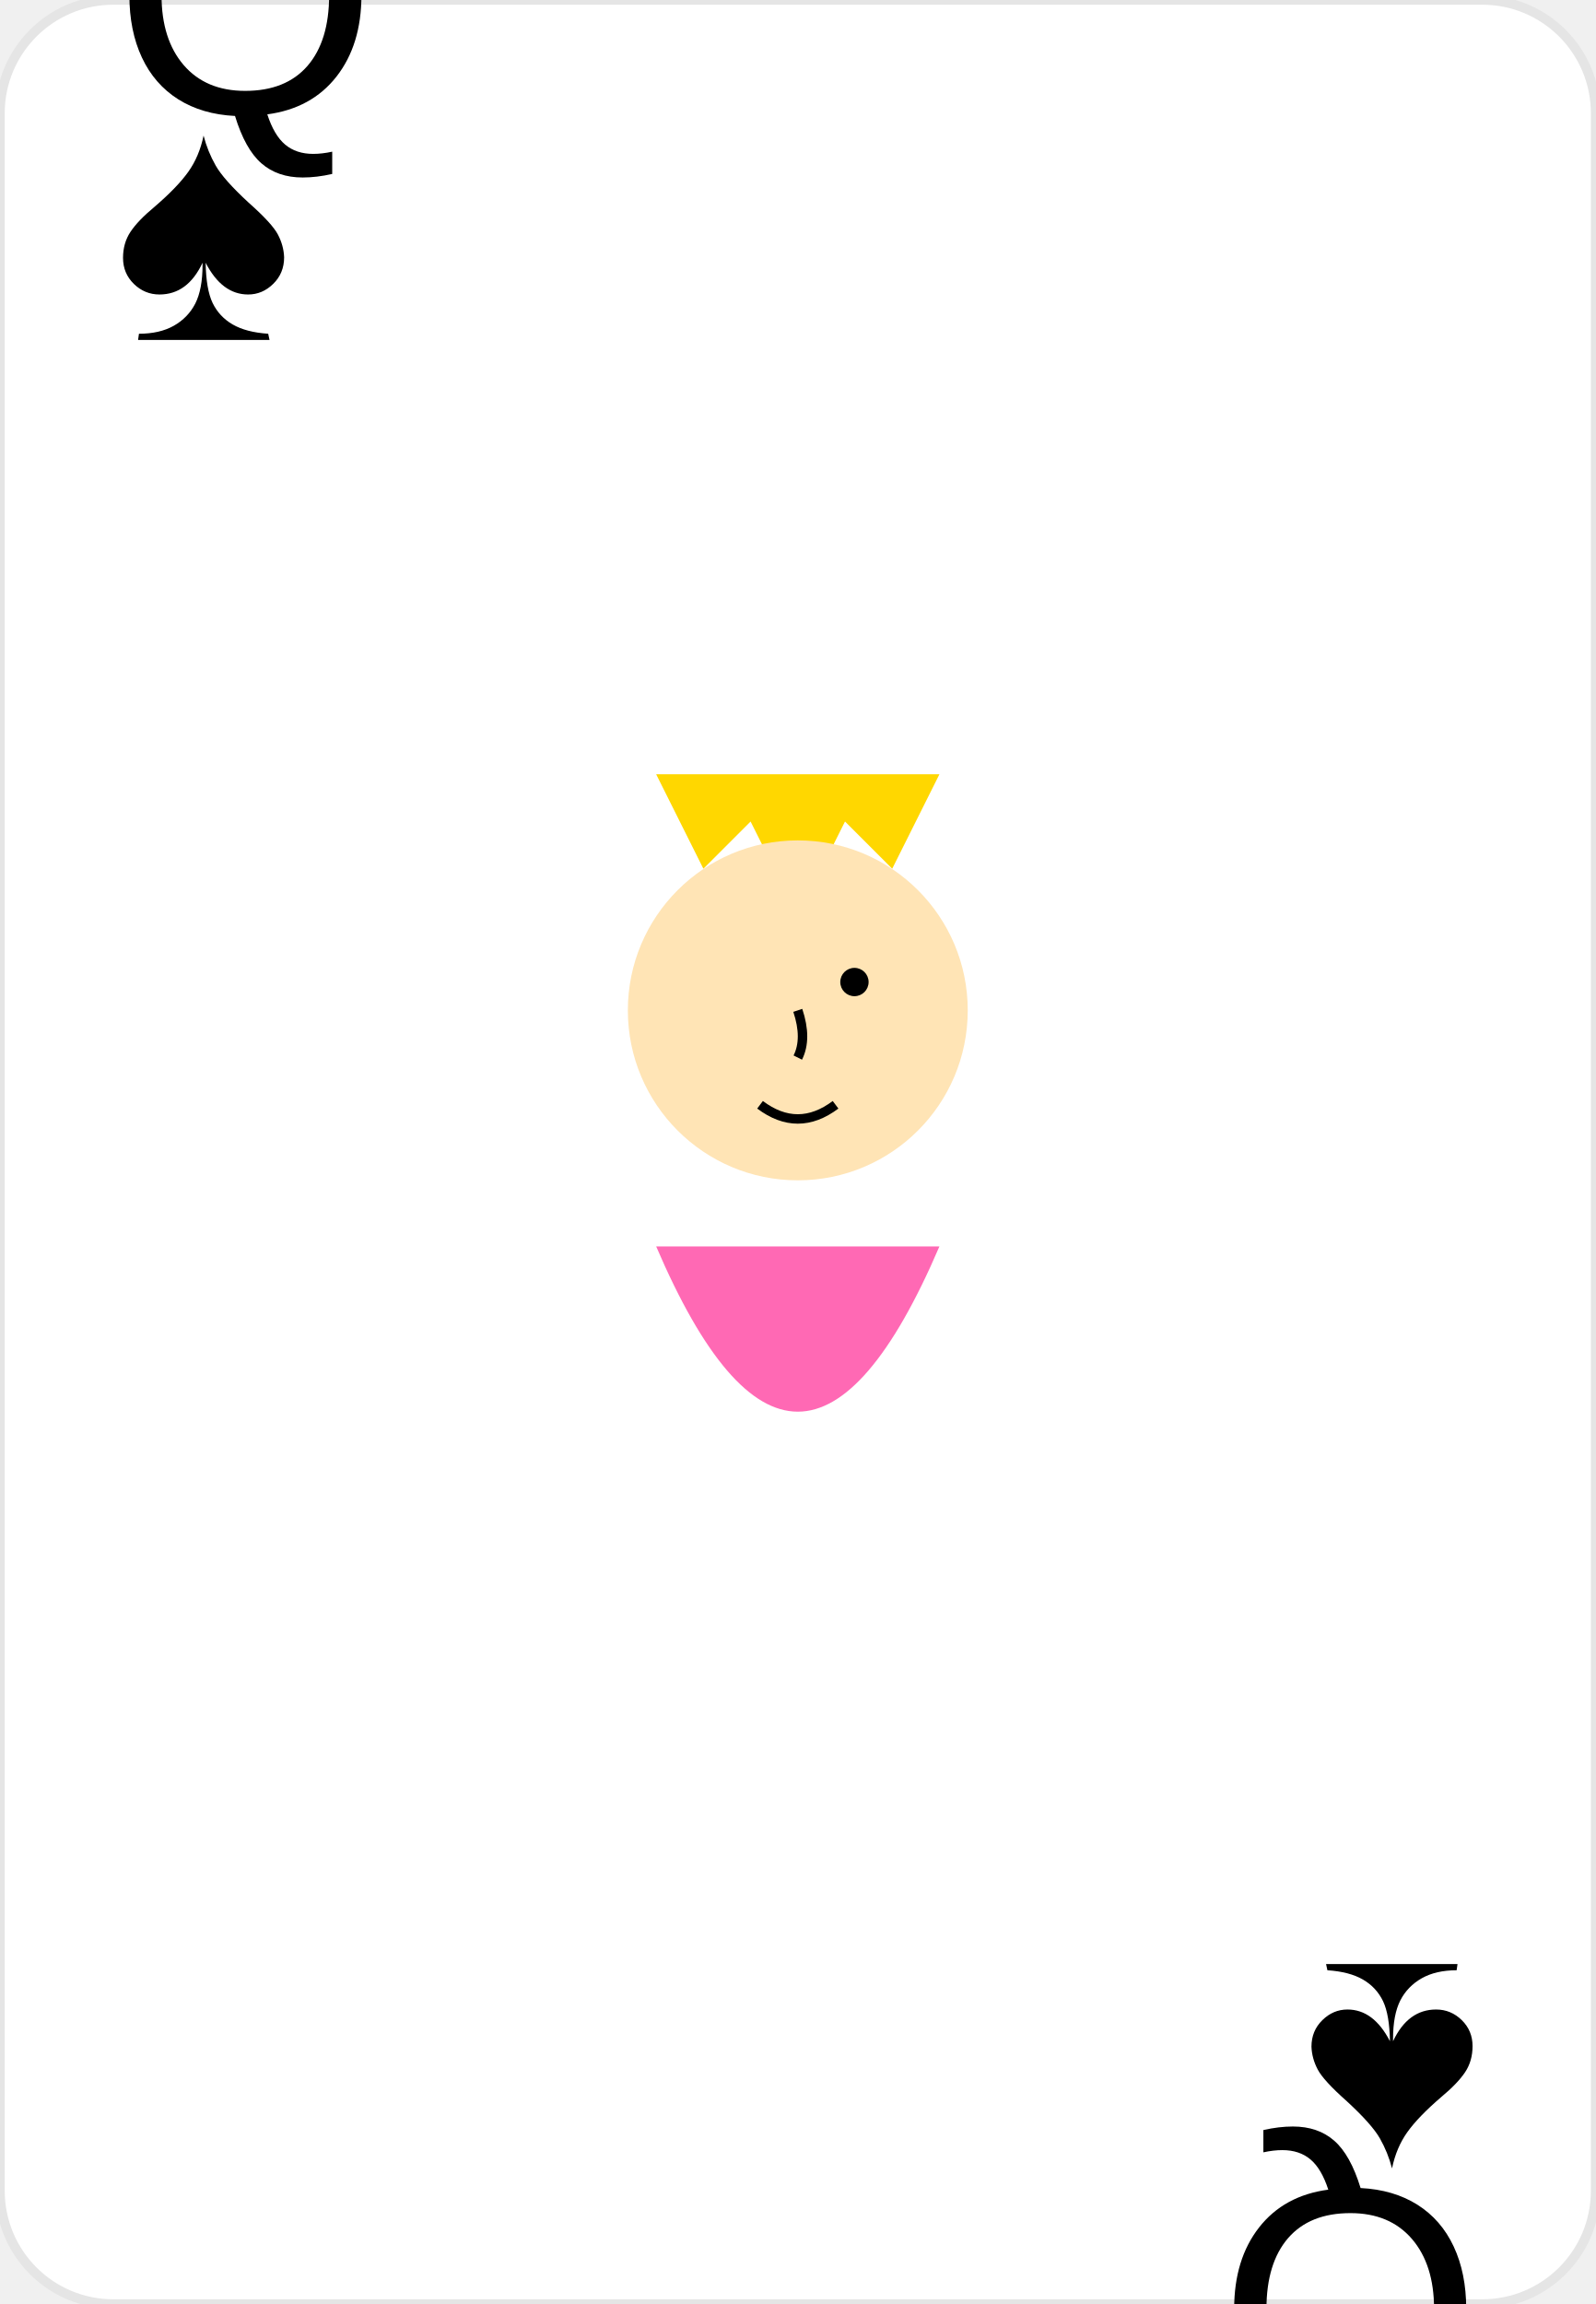
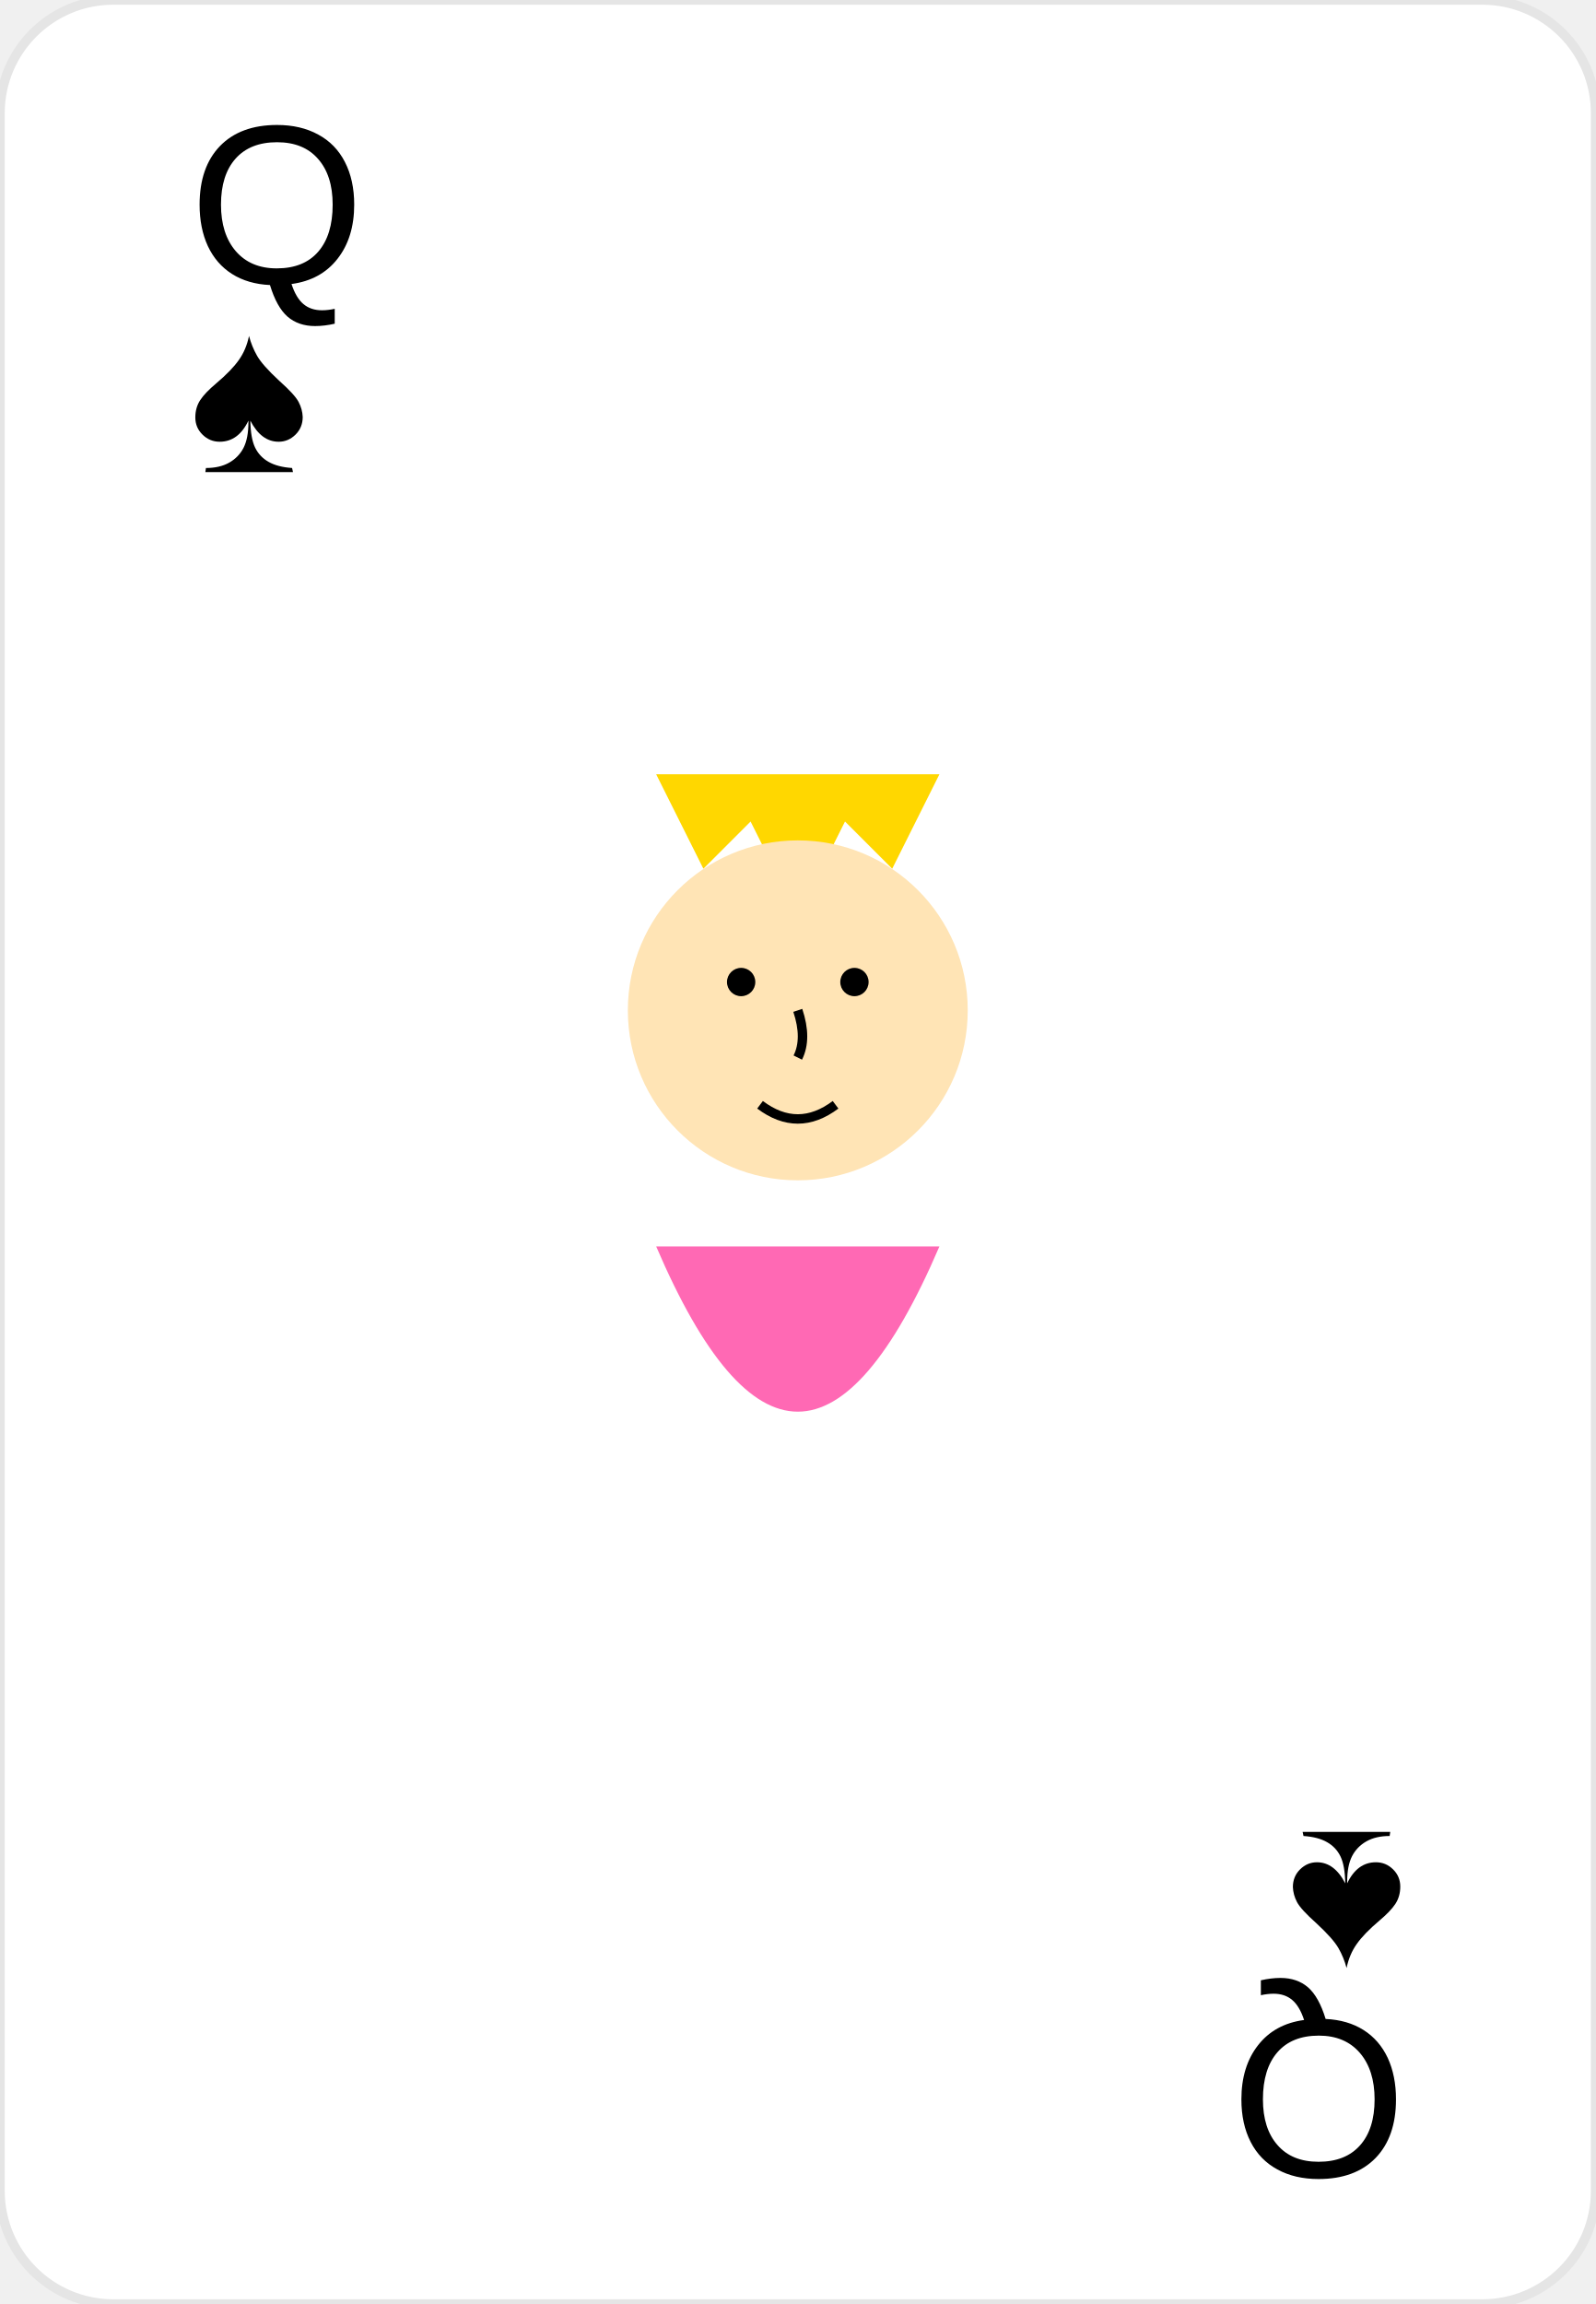
<svg xmlns="http://www.w3.org/2000/svg" width="169" height="244" viewBox="0 0 169 244" fill="none">
  <rect width="169" height="244" rx="12" fill="white" stroke="#E5E5E5" />
-   <g transform="translate(12, 12)">
-     <text font-family="Arial" font-size="36" fill="#000000">Q</text>
-     <text font-family="Arial" font-size="36" y="24" fill="#000000">♠</text>
+   <g transform="translate(20, 30)">
+     <text font-family="Arial" font-size="24" fill="#000000">Q</text>
+     <text font-family="Arial" font-size="24" y="20" fill="#000000">♠</text>
  </g>
-   <g transform="translate(157, 232) rotate(180)">
-     <text font-family="Arial" font-size="36" fill="#000000">Q</text>
-     <text font-family="Arial" font-size="36" y="24" fill="#000000">♠</text>
+   <g transform="translate(149, 214) rotate(180)">
+     <text font-family="Arial" font-size="24" fill="#000000">Q</text>
+     <text font-family="Arial" font-size="24" y="20" fill="#000000">♠</text>
  </g>
  <g transform="translate(84.5, 122)">
    <path d="M-15 -40 L15 -40 L10 -30 L5 -35 L0 -25 L-5 -35 L-10 -30 Z" fill="#FFD700" />
    <circle cx="0" cy="-15" r="18" fill="#FFE4B5" />
+     <circle cx="-6" cy="-18" r="1.5" fill="#000000" />
    <circle cx="6" cy="-18" r="1.5" fill="#000000" />
    <path d="M0 -15 Q1 -12 0 -10" stroke="#000000" fill="none" />
    <path d="M-4 -5 Q0 -2 4 -5" stroke="#000000" fill="none" />
    <path d="M-15 10 Q0 45 15 10" fill="#FF69B4" />
  </g>
</svg>
